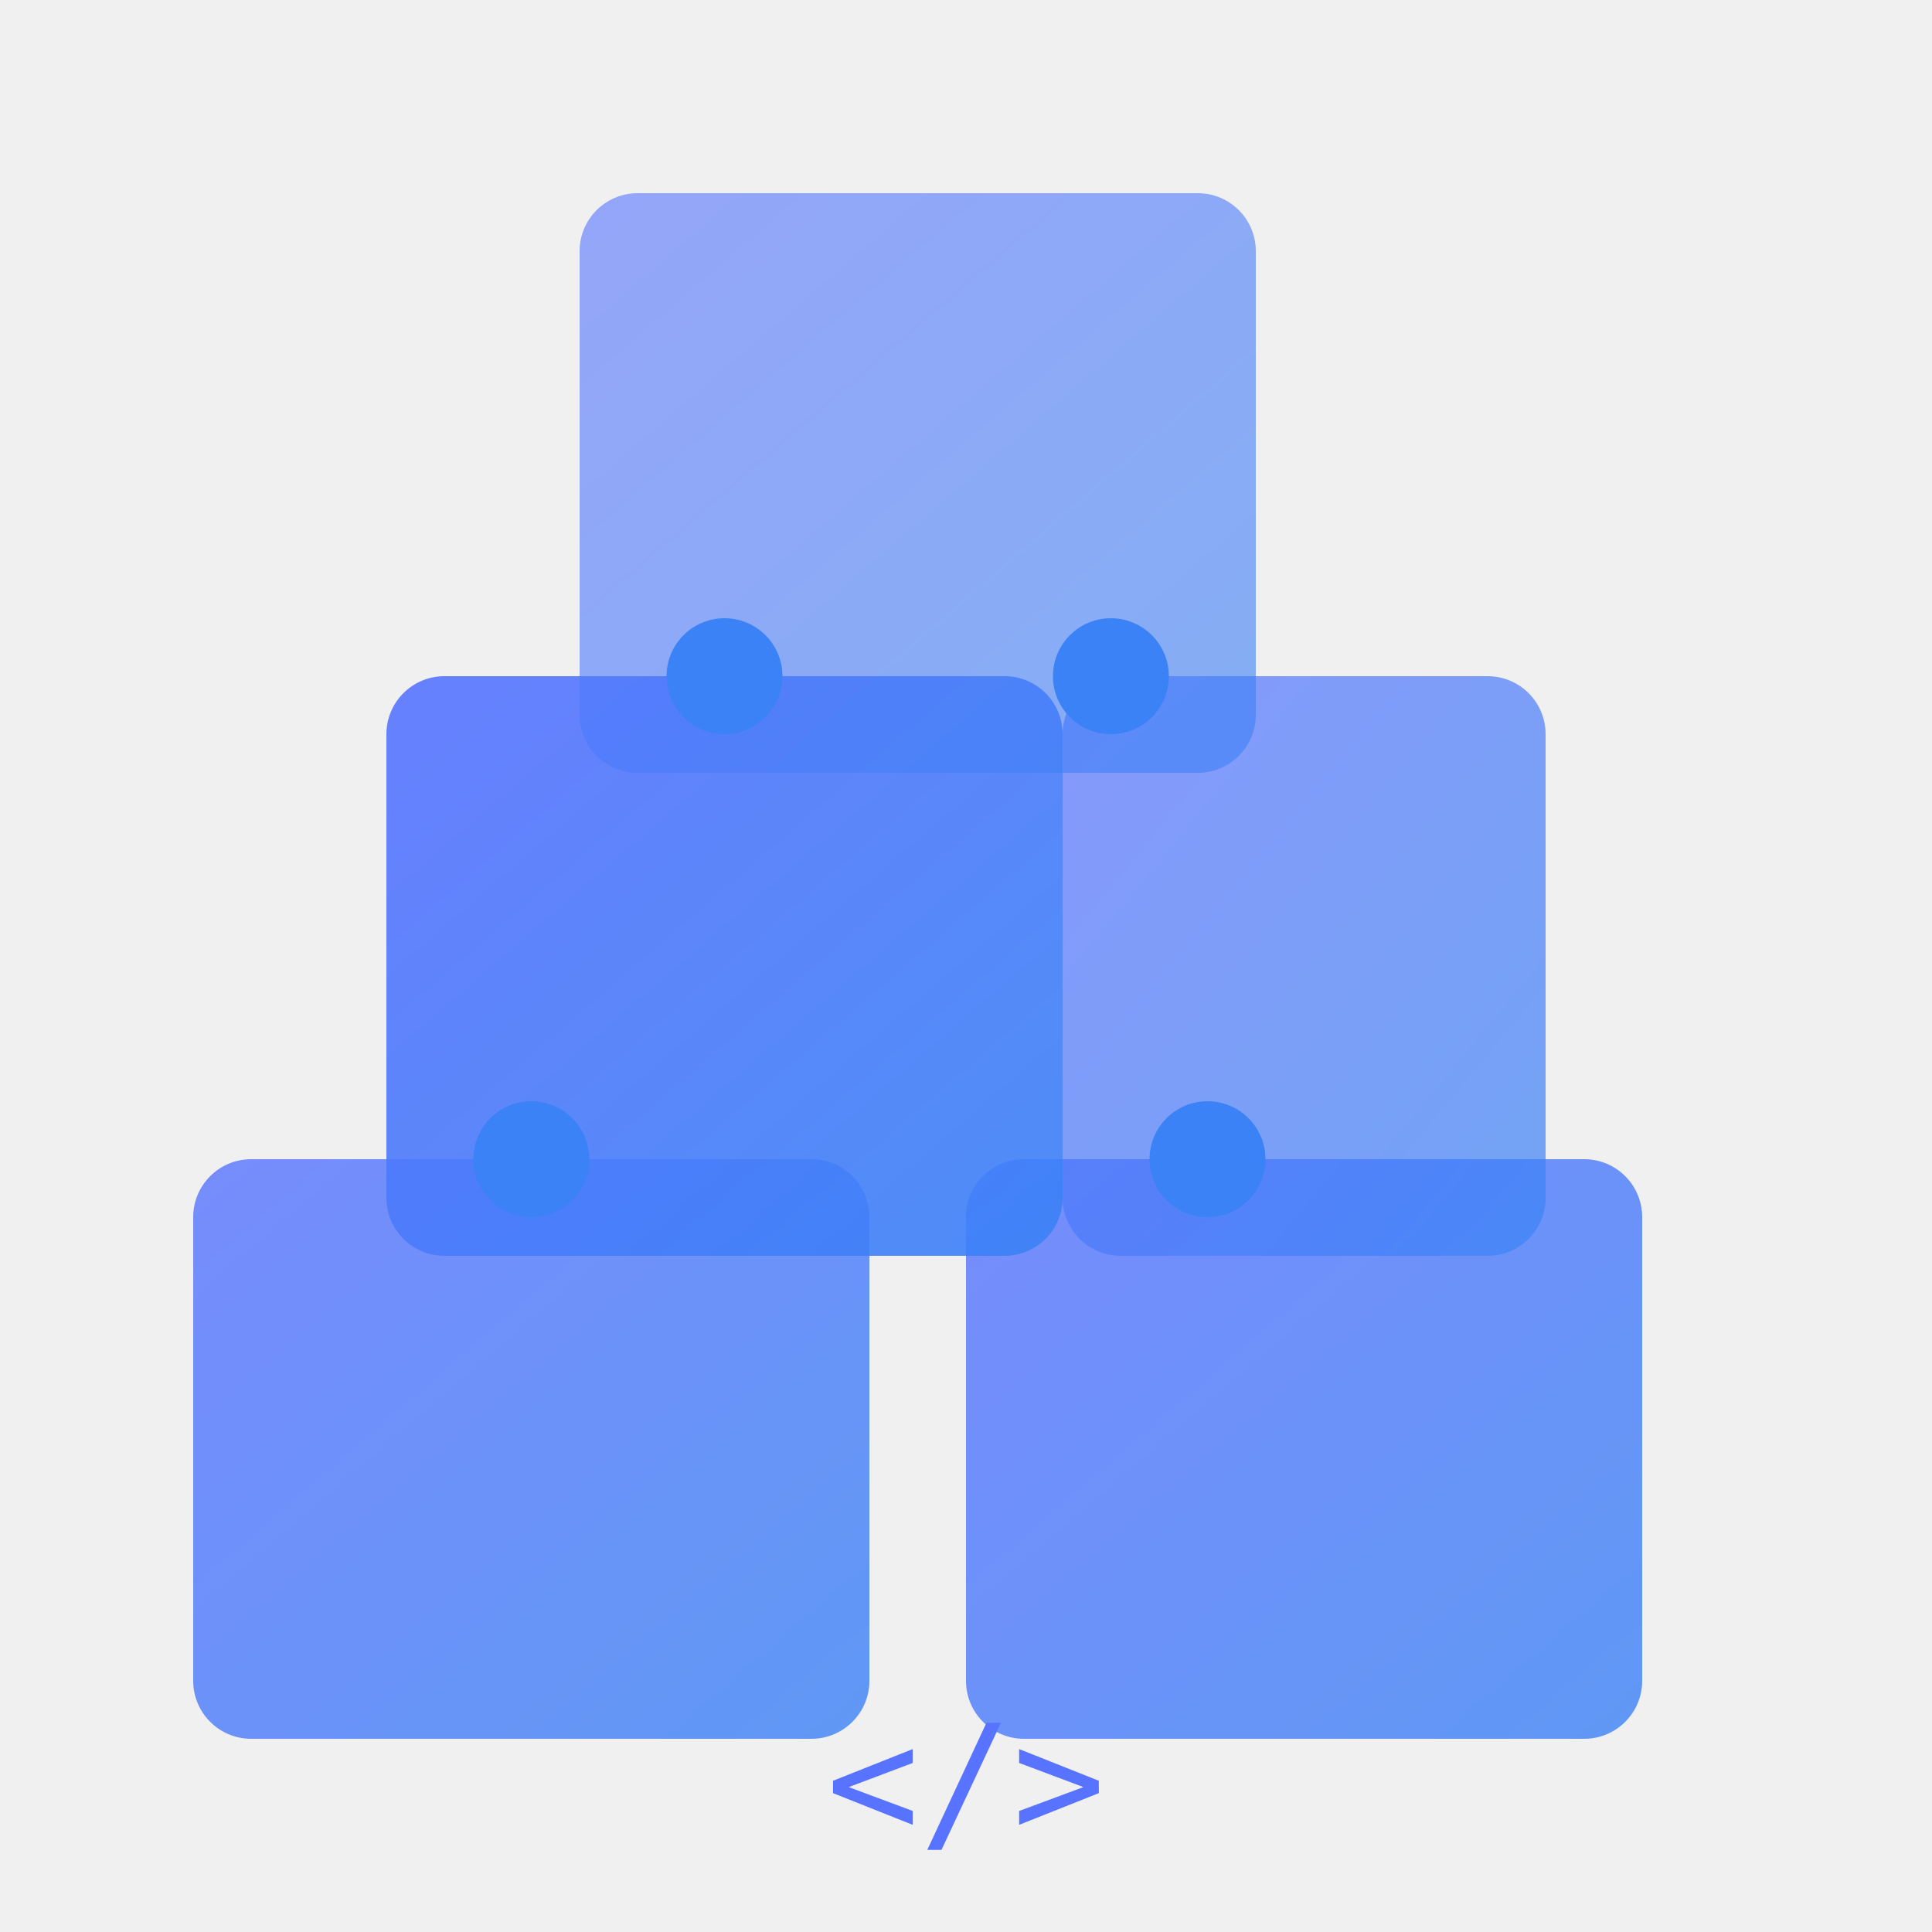
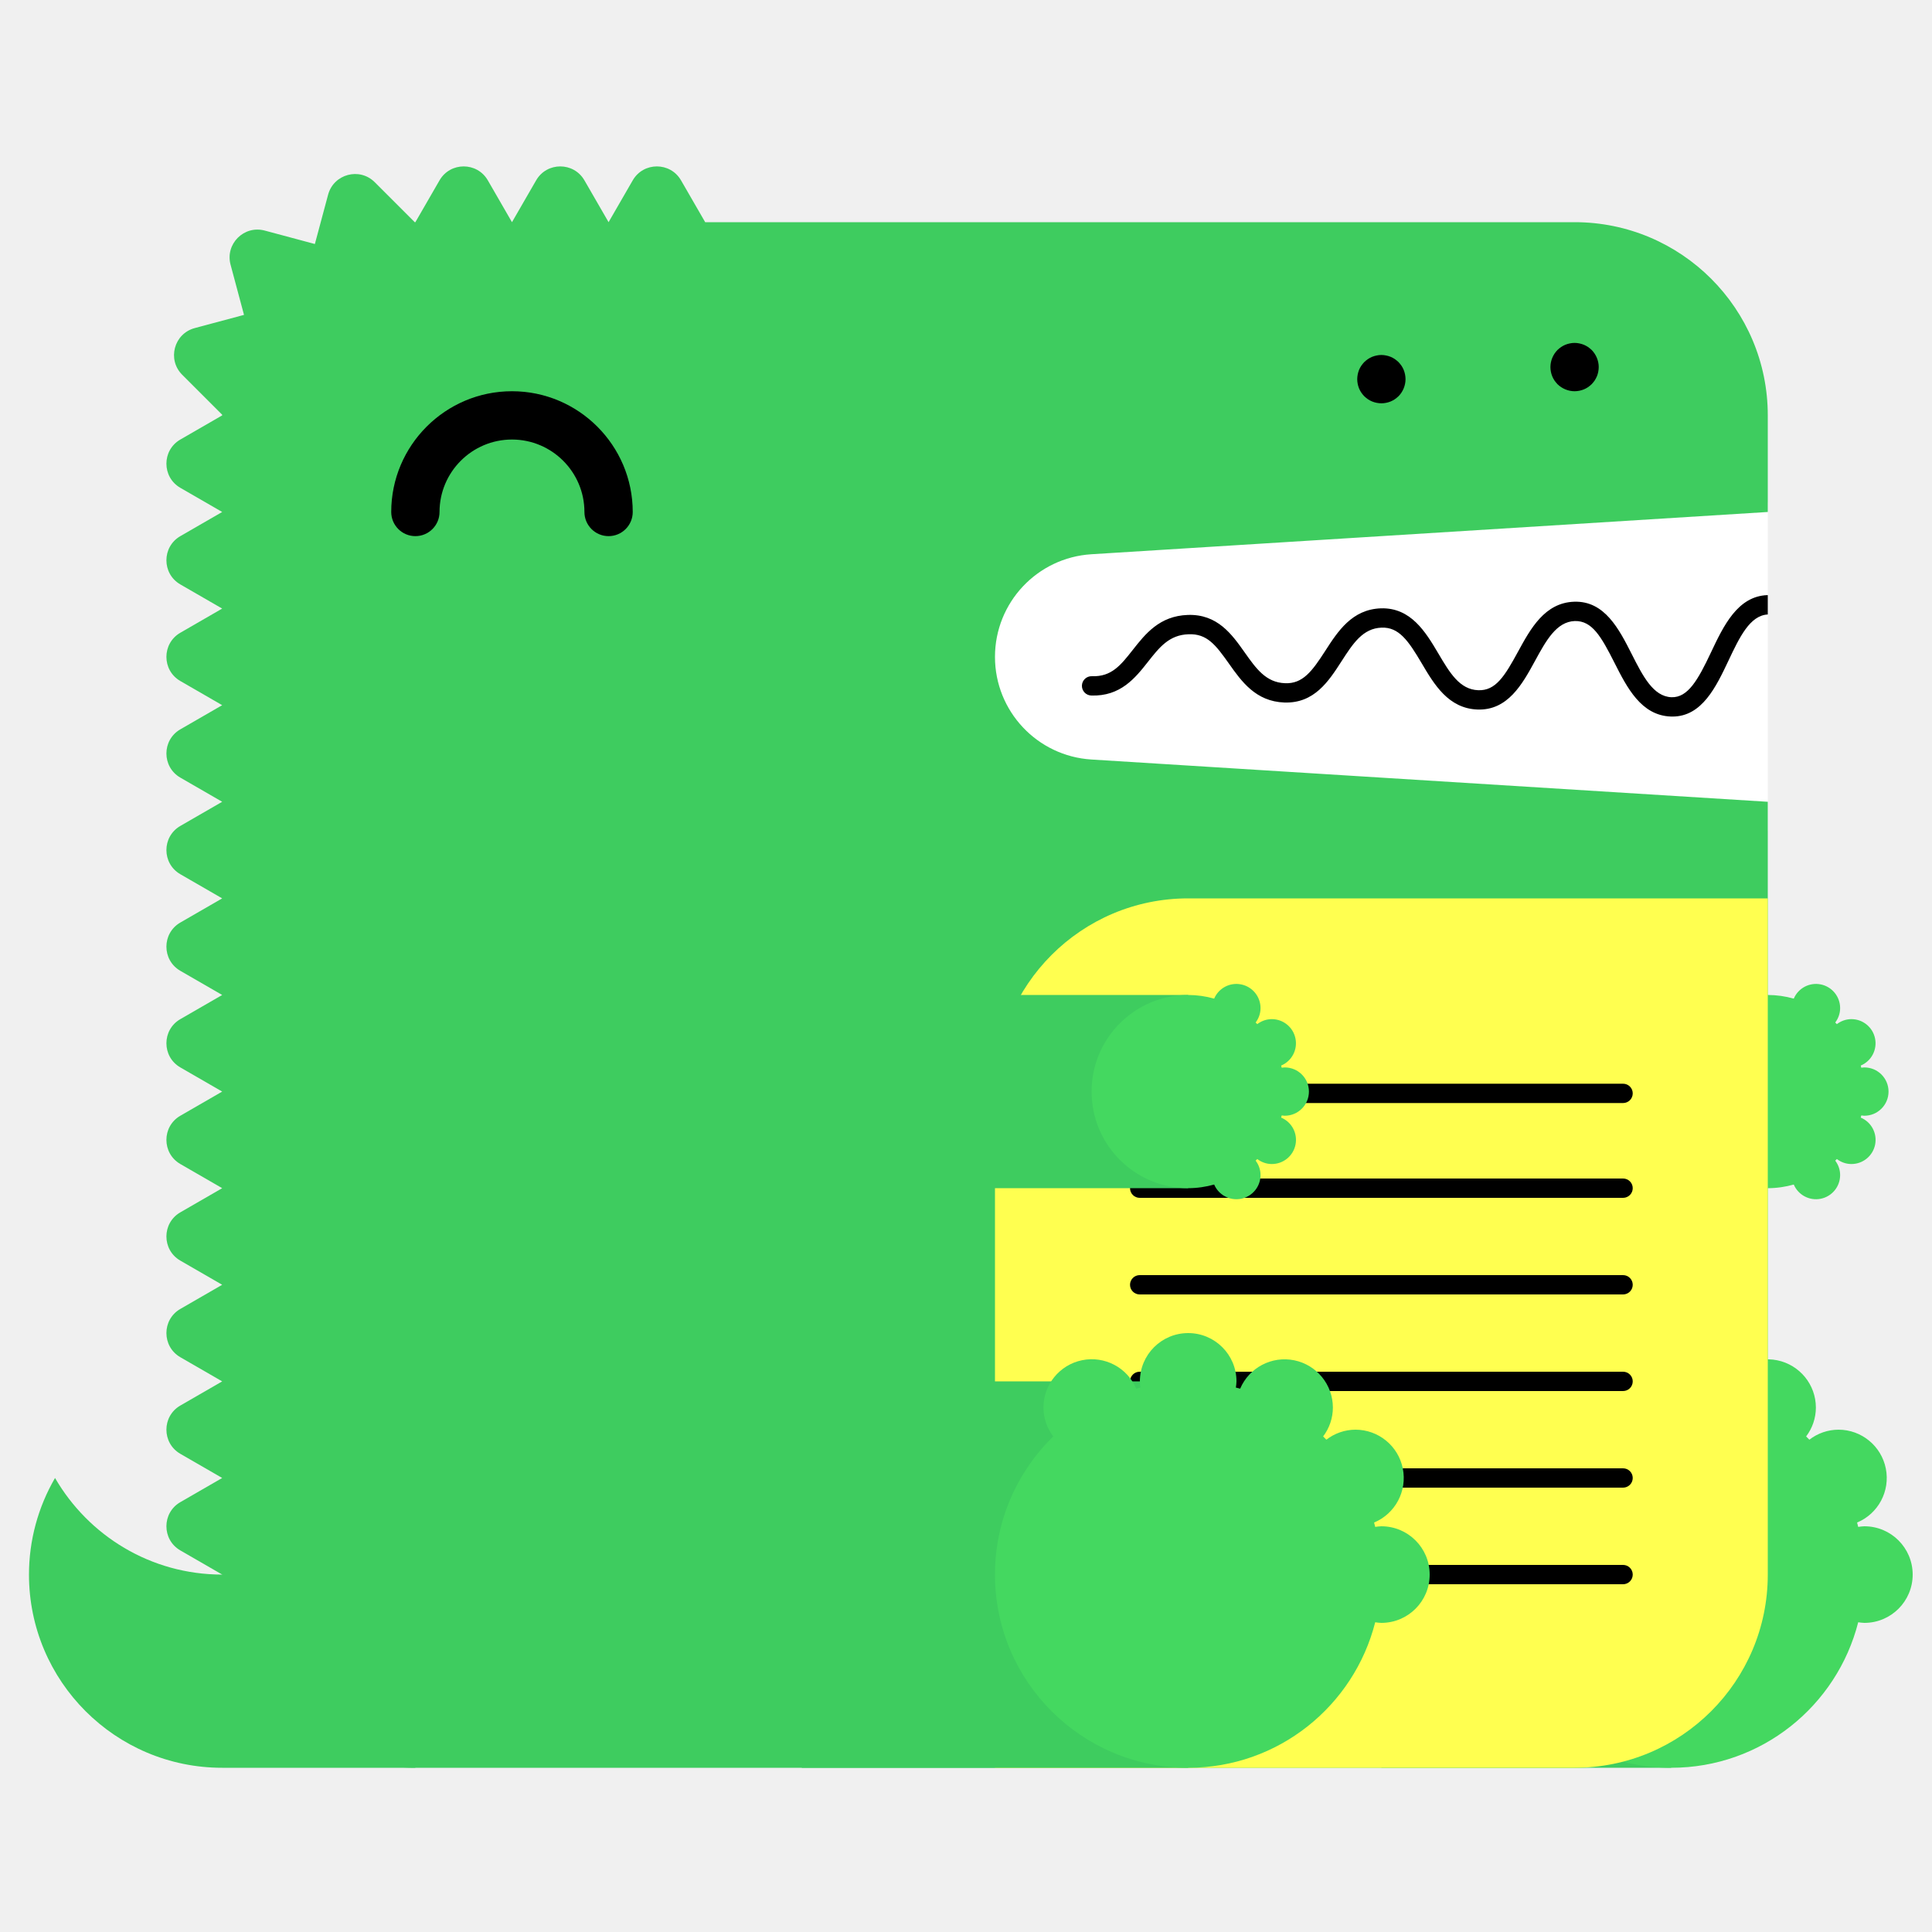
- <svg xmlns="http://www.w3.org/2000/svg" viewBox="0 0 100 100">
-   <defs>
-     <linearGradient id="grad1" x1="0%" y1="0%" x2="100%" y2="100%">
-       <stop offset="0%" style="stop-color:#5873ff;stop-opacity:1" />
-       <stop offset="100%" style="stop-color:#3b82f6;stop-opacity:1" />
-     </linearGradient>
-   </defs>
-   <rect x="10" y="60" width="35" height="30" rx="3" fill="url(#grad1)" opacity="0.8" />
-   <rect x="50" y="60" width="35" height="30" rx="3" fill="url(#grad1)" opacity="0.8" />
-   <rect x="20" y="35" width="35" height="30" rx="3" fill="url(#grad1)" opacity="0.9" />
-   <rect x="55" y="35" width="25" height="30" rx="3" fill="url(#grad1)" opacity="0.7" />
-   <rect x="30" y="10" width="35" height="30" rx="3" fill="url(#grad1)" opacity="0.6" />
-   <circle cx="27.5" cy="60" r="3" fill="#3b82f6" />
-   <circle cx="62.5" cy="60" r="3" fill="#3b82f6" />
-   <circle cx="37.5" cy="35" r="3" fill="#3b82f6" />
-   <circle cx="57.5" cy="35" r="3" fill="#3b82f6" />
-   <text x="50" y="95" font-family="monospace" font-size="8" fill="#5873ff" text-anchor="middle">&lt;/&gt;</text>
+ <svg xmlns="http://www.w3.org/2000/svg" width="200" height="200" viewBox="0 0 200 200">
+   <g fill="none" fill-rule="evenodd">
+     <path fill="#FFF" d="M99 52h84v34H99z" />
+     <path d="M23 163c-7.398 0-13.843-4.027-17.303-10A19.886 19.886 0 0 0 3 163c0 11.046 8.954 20 20 20h20v-20H23z" fill="#3ECC5F" />
+     <path d="M112.98 57.376L183 53V43c0-11.046-8.954-20-20-20H73l-2.5-4.33c-1.112-1.925-3.889-1.925-5 0L63 23l-2.5-4.33c-1.111-1.925-3.889-1.925-5 0L53 23l-2.5-4.33c-1.111-1.925-3.889-1.925-5 0L43 23c-.022 0-.042.003-.065.003l-4.142-4.141c-1.57-1.571-4.252-.853-4.828 1.294l-1.369 5.104-5.192-1.392c-2.148-.575-4.111 1.389-3.535 3.536l1.39 5.193-5.102 1.367c-2.148.576-2.867 3.259-1.296 4.83l4.142 4.142c0 .021-.003.042-.003.064l-4.33 2.5c-1.925 1.111-1.925 3.889 0 5L23 53l-4.33 2.5c-1.925 1.111-1.925 3.889 0 5L23 63l-4.33 2.5c-1.925 1.111-1.925 3.889 0 5L23 73l-4.33 2.5c-1.925 1.111-1.925 3.889 0 5L23 83l-4.33 2.5c-1.925 1.111-1.925 3.889 0 5L23 93l-4.33 2.5c-1.925 1.111-1.925 3.889 0 5L23 103l-4.33 2.5c-1.925 1.111-1.925 3.889 0 5L23 113l-4.33 2.5c-1.925 1.111-1.925 3.889 0 5L23 123l-4.33 2.5c-1.925 1.111-1.925 3.889 0 5L23 133l-4.33 2.5c-1.925 1.111-1.925 3.889 0 5L23 143l-4.33 2.5c-1.925 1.111-1.925 3.889 0 5L23 153l-4.33 2.5c-1.925 1.111-1.925 3.889 0 5L23 163c0 11.046 8.954 20 20 20h120c11.046 0 20-8.954 20-20V83l-70.02-4.376A10.645 10.645 0 0 1 103 68c0-5.621 4.37-10.273 9.98-10.624" fill="#3ECC5F" />
+     <path fill="#3ECC5F" d="M143 183h30v-40h-30z" />
+     <path d="M193 158c-.219 0-.428.037-.639.064-.038-.15-.074-.301-.116-.451A5 5 0 0 0 190.32 148a4.96 4.96 0 0 0-3.016 1.036 26.531 26.531 0 0 0-.335-.336 4.955 4.955 0 0 0 1.011-2.987 5 5 0 0 0-9.599-1.959c-.148-.042-.297-.077-.445-.115.027-.211.064-.42.064-.639a5 5 0 0 0-5-5 5 5 0 0 0-5 5c0 .219.037.428.064.639-.148.038-.297.073-.445.115a4.998 4.998 0 0 0-9.599 1.959c0 1.125.384 2.151 1.011 2.987-3.717 3.632-6.031 8.693-6.031 14.3 0 11.046 8.954 20 20 20 9.339 0 17.16-6.41 19.361-15.064.211.027.42.064.639.064a5 5 0 0 0 5-5 5 5 0 0 0-5-5" fill="#44D860" />
+     <path fill="#3ECC5F" d="M153 123h30v-20h-30z" />
+     <path d="M193 115.5a2.5 2.5 0 1 0 0-5c-.109 0-.214.019-.319.032-.02-.075-.037-.15-.058-.225a2.501 2.501 0 0 0-.963-4.807c-.569 0-1.088.197-1.508.518a6.653 6.653 0 0 0-.168-.168c.314-.417.506-.931.506-1.494a2.5 2.5 0 0 0-4.8-.979A9.987 9.987 0 0 0 183 103c-5.522 0-10 4.478-10 10s4.478 10 10 10c.934 0 1.833-.138 2.69-.377a2.5 2.5 0 0 0 4.8-.979c0-.563-.192-1.077-.506-1.494.057-.055.113-.111.168-.168.42.321.939.518 1.508.518a2.5 2.5 0 0 0 .963-4.807c.021-.074.038-.15.058-.225.105.013.21.032.319.032" fill="#44D860" />
+     <path d="M63 55.5a2.5 2.5 0 0 1-2.5-2.5c0-4.136-3.364-7.5-7.5-7.5s-7.5 3.364-7.5 7.5a2.5 2.5 0 1 1-5 0c0-6.893 5.607-12.5 12.5-12.5S65.5 46.107 65.5 53a2.5 2.5 0 0 1-2.5 2.5" fill="#000" />
+     <path d="M103 183h60c11.046 0 20-8.954 20-20V93h-60c-11.046 0-20 8.954-20 20v70z" fill="#FFFF50" />
+     <path d="M168.02 124h-50.04a1 1 0 1 1 0-2h50.04a1 1 0 1 1 0 2m0 20h-50.04a1 1 0 1 1 0-2h50.04a1 1 0 1 1 0 2m0 20h-50.04a1 1 0 1 1 0-2h50.04a1 1 0 1 1 0 2m0-49.814h-50.04a1 1 0 1 1 0-2h50.04a1 1 0 1 1 0 2m0 19.814h-50.04a1 1 0 1 1 0-2h50.04a1 1 0 1 1 0 2m0 20h-50.04a1 1 0 1 1 0-2h50.04a1 1 0 1 1 0 2M183 61.611c-.012 0-.022-.006-.034-.005-3.09.105-4.552 3.196-5.842 5.923-1.346 2.85-2.387 4.703-4.093 4.647-1.889-.068-2.969-2.202-4.113-4.46-1.314-2.594-2.814-5.536-5.963-5.426-3.046.104-4.513 2.794-5.807 5.167-1.377 2.528-2.314 4.065-4.121 3.994-1.927-.07-2.951-1.805-4.136-3.813-1.321-2.236-2.848-4.75-5.936-4.664-2.994.103-4.465 2.385-5.763 4.4-1.373 2.13-2.335 3.428-4.165 3.351-1.973-.07-2.992-1.51-4.171-3.177-1.324-1.873-2.816-3.993-5.895-3.89-2.928.1-4.399 1.97-5.696 3.618-1.232 1.564-2.194 2.802-4.229 2.724a1 1 0 0 0-.072 2c3.017.101 4.545-1.8 5.872-3.487 1.177-1.496 2.193-2.787 4.193-2.855 1.926-.082 2.829 1.115 4.195 3.045 1.297 1.834 2.769 3.914 5.731 4.021 3.103.104 4.596-2.215 5.918-4.267 1.182-1.834 2.202-3.417 4.15-3.484 1.793-.067 2.769 1.35 4.145 3.681 1.297 2.197 2.766 4.686 5.787 4.796 3.125.108 4.634-2.62 5.949-5.035 1.139-2.088 2.214-4.06 4.119-4.126 1.793-.042 2.728 1.595 4.111 4.33 1.292 2.553 2.757 5.445 5.825 5.556l.169.003c3.064 0 4.518-3.075 5.805-5.794 1.139-2.41 2.217-4.68 4.067-4.773v-2z" fill="#000" />
+     <path fill="#3ECC5F" d="M83 183h40v-40H83z" />
+     <path d="M143 158c-.219 0-.428.037-.639.064-.038-.15-.074-.301-.116-.451A5 5 0 0 0 140.32 148a4.96 4.96 0 0 0-3.016 1.036 26.531 26.531 0 0 0-.335-.336 4.955 4.955 0 0 0 1.011-2.987 5 5 0 0 0-9.599-1.959c-.148-.042-.297-.077-.445-.115.027-.211.064-.42.064-.639a5 5 0 0 0-5-5 5 5 0 0 0-5 5c0 .219.037.428.064.639-.148.038-.297.073-.445.115a4.998 4.998 0 0 0-9.599 1.959c0 1.125.384 2.151 1.011 2.987-3.717 3.632-6.031 8.693-6.031 14.3 0 11.046 8.954 20 20 20 9.339 0 17.16-6.41 19.361-15.064.211.027.42.064.639.064a5 5 0 0 0 5-5 5 5 0 0 0-5-5" fill="#44D860" />
+     <path fill="#3ECC5F" d="M83 123h40v-20H83z" />
+     <path d="M133 115.5a2.5 2.5 0 1 0 0-5c-.109 0-.214.019-.319.032-.02-.075-.037-.15-.058-.225a2.501 2.501 0 0 0-.963-4.807c-.569 0-1.088.197-1.508.518a6.653 6.653 0 0 0-.168-.168c.314-.417.506-.931.506-1.494a2.5 2.5 0 0 0-4.8-.979A9.987 9.987 0 0 0 123 103c-5.522 0-10 4.478-10 10s4.478 10 10 10c.934 0 1.833-.138 2.69-.377a2.5 2.5 0 0 0 4.8-.979c0-.563-.192-1.077-.506-1.494.057-.055.113-.111.168-.168.42.321.939.518 1.508.518a2.5 2.5 0 0 0 .963-4.807c.021-.074.038-.15.058-.225.105.013.21.032.319.032" fill="#44D860" />
+     <path d="M143 41.75c-.16 0-.33-.02-.49-.05a2.52 2.52 0 0 1-.47-.14c-.15-.06-.29-.14-.431-.23-.13-.09-.259-.2-.38-.31-.109-.12-.219-.24-.309-.38s-.17-.28-.231-.43a2.619 2.619 0 0 1-.189-.96c0-.16.02-.33.05-.49.03-.16.08-.31.139-.47.061-.15.141-.29.231-.43.09-.13.2-.26.309-.38.121-.11.25-.22.38-.31.141-.09.281-.17.431-.23.149-.06.31-.11.47-.14.32-.07.65-.07.98 0 .159.03.32.08.47.14.149.06.29.14.43.23.13.09.259.2.38.31.11.12.22.25.31.38.09.14.17.28.23.43.06.16.11.31.14.47.029.16.05.33.05.49 0 .66-.271 1.31-.73 1.77-.121.11-.25.22-.38.31-.14.09-.281.17-.43.23a2.565 2.565 0 0 1-.96.19m20-1.25c-.66 0-1.3-.27-1.771-.73a3.802 3.802 0 0 1-.309-.38c-.09-.14-.17-.28-.231-.43a2.619 2.619 0 0 1-.189-.96c0-.66.27-1.3.729-1.77.121-.11.25-.22.38-.31.141-.09.281-.17.431-.23.149-.06.31-.11.47-.14.32-.07.66-.07.98 0 .159.03.32.08.47.14.149.06.29.14.43.23.13.09.259.2.38.31.459.47.73 1.11.73 1.77 0 .16-.021.33-.05.49-.03.16-.08.32-.14.47-.07.15-.14.29-.23.43-.09.13-.2.26-.31.38-.121.11-.25.22-.38.31-.14.09-.281.17-.43.23a2.565 2.565 0 0 1-.96.19" fill="#000" />
+   </g>
</svg>
